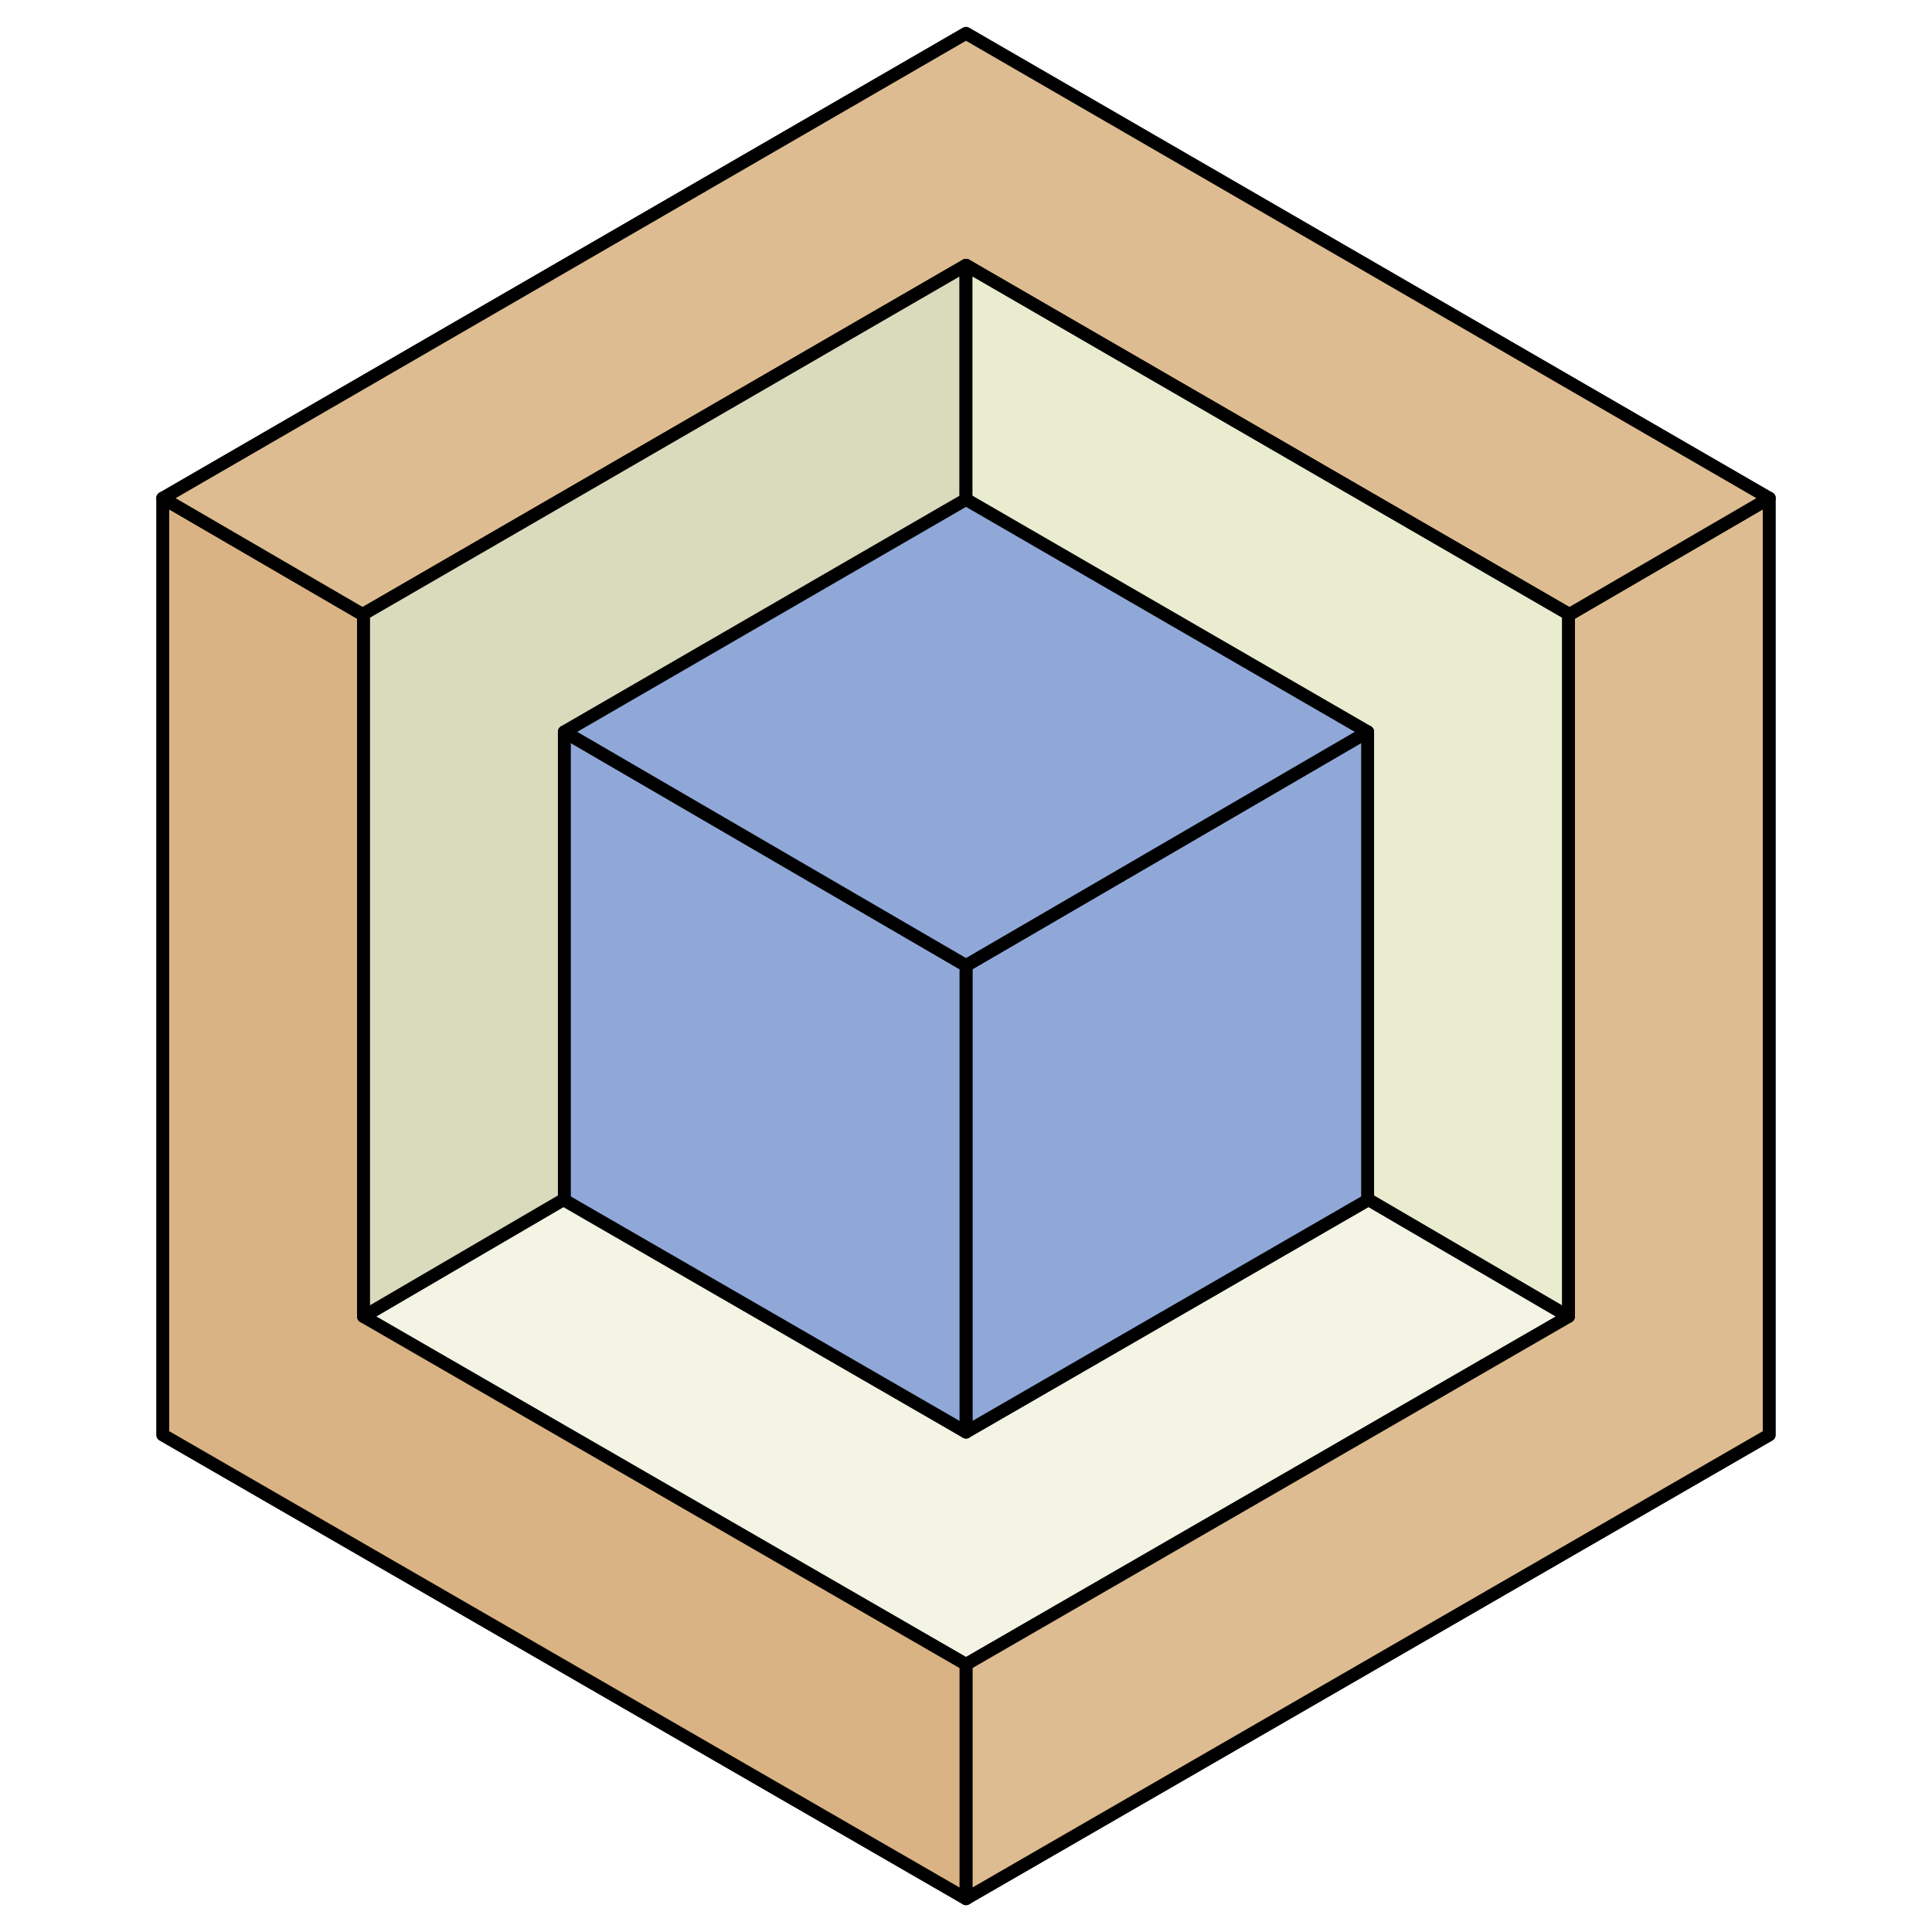
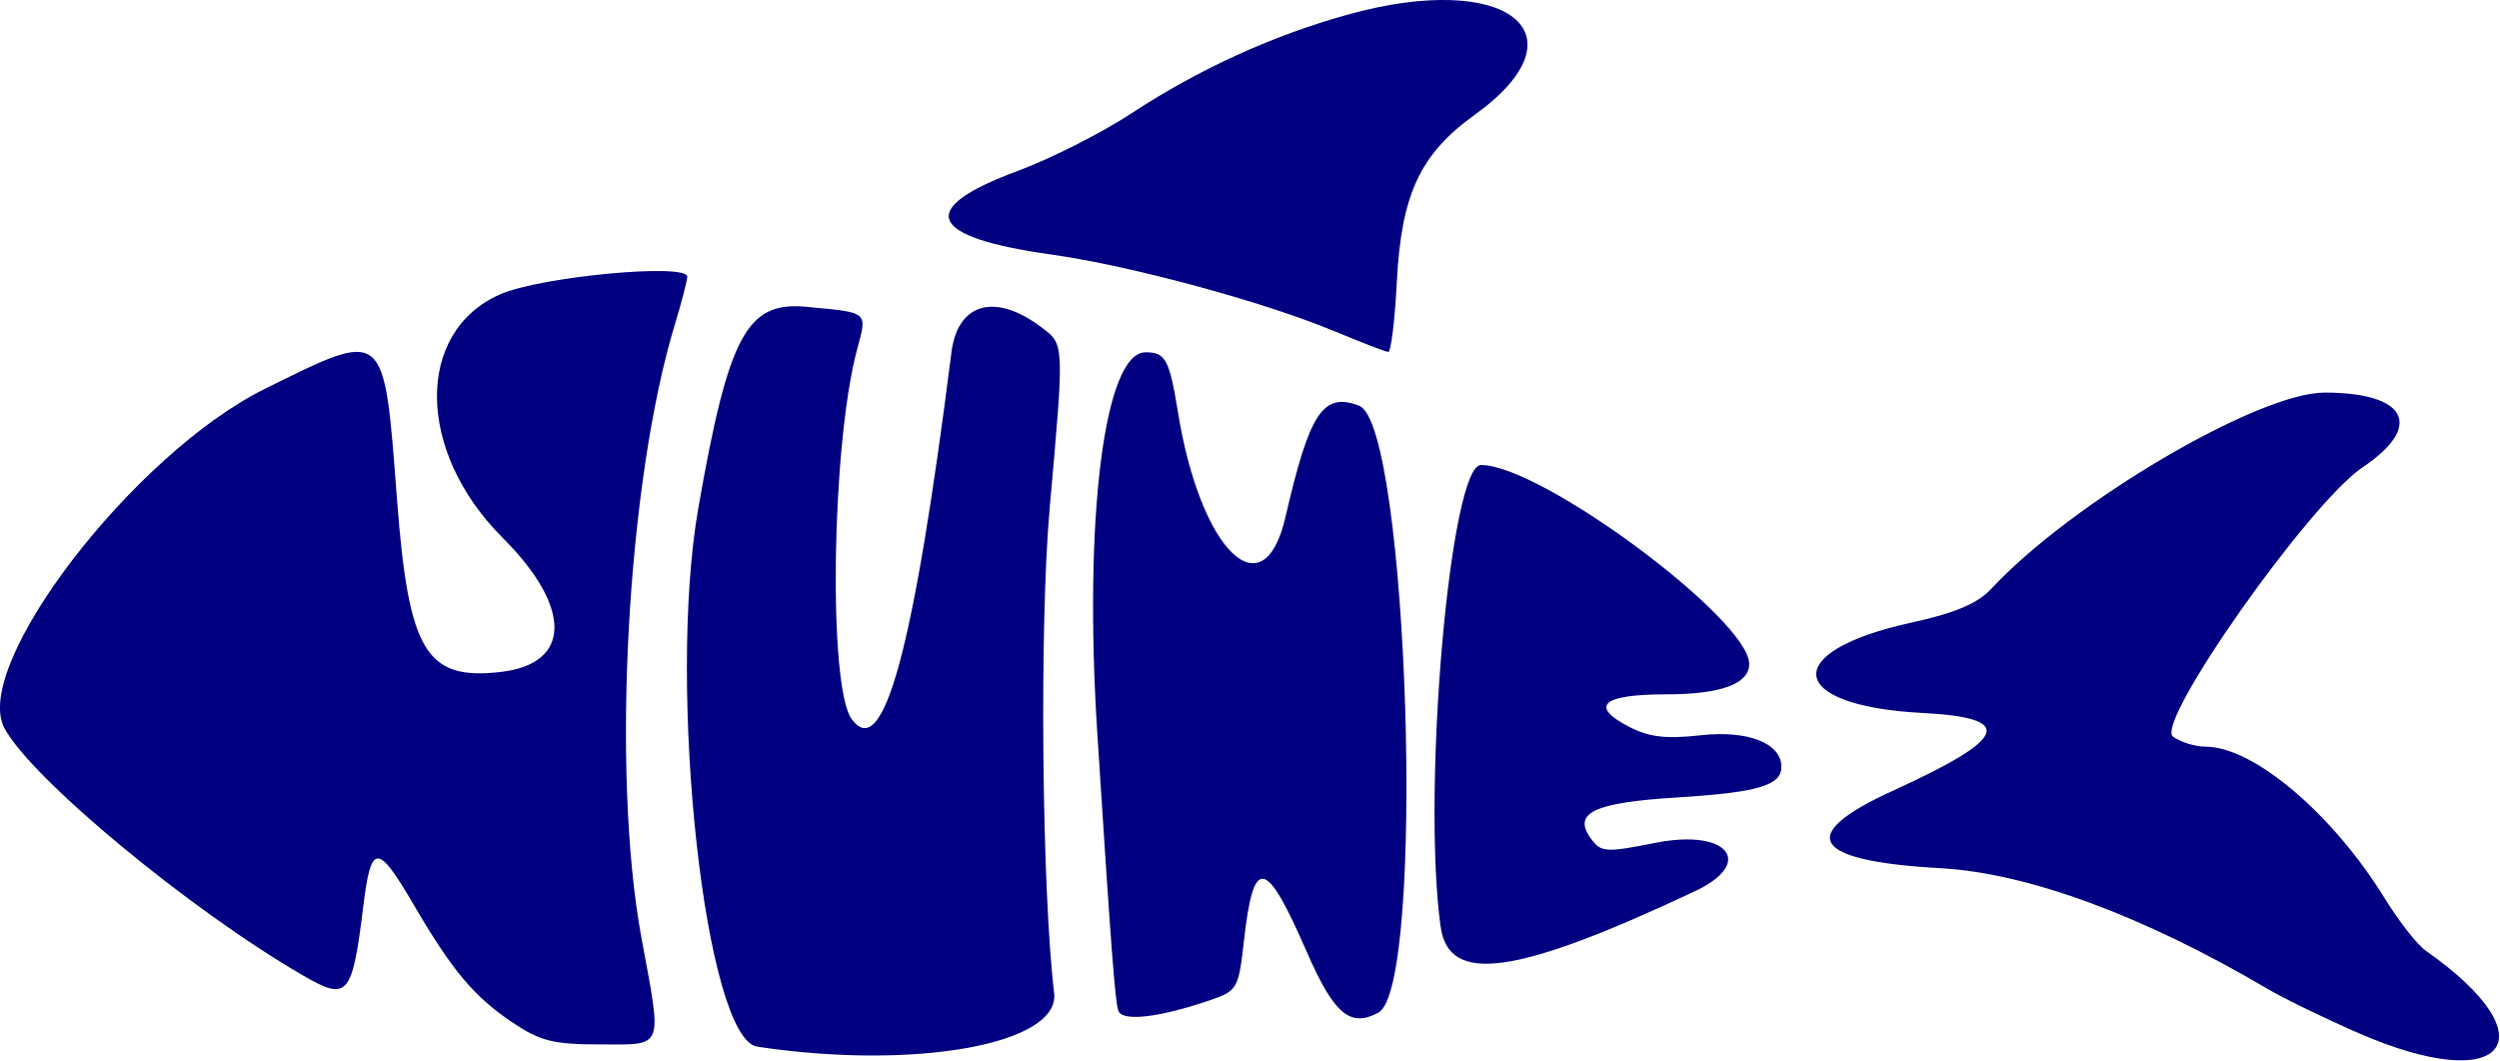
- <svg xmlns="http://www.w3.org/2000/svg" version="1.1" id="svg2" viewBox="0 0 400 400" height="400" width="400">
-   <defs id="defs4">
-     </defs>
-   <g id="layer1" transform="translate(0,-652.3622)">
-     <g id="g2907" transform="matrix(1.71328,0,0,1.71328,460.0514,236.1236)">
-       <g id="g5713">
-         <path id="path4896" d="m -151.786,359.629 v 112.764 l 97.069,-56.043 V 303.148 Z" style="fill:#ddbc91;fill-opacity:1;stroke:#000000;stroke-width:1.562;stroke-linecap:round;stroke-linejoin:round;stroke-miterlimit:4;stroke-dasharray:none;stroke-opacity:1" />
-         <path style="fill:#d9b383;fill-opacity:1;stroke:#000000;stroke-width:1.562;stroke-linecap:round;stroke-linejoin:round;stroke-miterlimit:4;stroke-dasharray:none;stroke-opacity:1" d="m -151.786,359.629 v 112.764 l -97.069,-56.043 V 303.148 Z" id="path4898" />
-         <path id="path4900" d="m -54.717,303.148 -97.069,56.481 -97.069,-56.481 97.069,-56.174 z" style="fill:#ddbc91;fill-opacity:1;stroke:#000000;stroke-width:1.562;stroke-linecap:round;stroke-linejoin:round;stroke-miterlimit:4;stroke-dasharray:none;stroke-opacity:1" />
-         <g id="g4916" transform="matrix(1.476148,0,0,1.476148,-218.879,128.5447)" style="opacity:1;vector-effect:none;fill:#f3f4e4;fill-opacity:1;stroke:#000000;stroke-width:1.058;stroke-linecap:round;stroke-linejoin:round;stroke-miterlimit:4;stroke-dasharray:none;stroke-dashoffset:0;stroke-opacity:1">
-           <path id="path4910" transform="matrix(0.4070347,0,0,0.4070347,-35.95529,75.17555)" d="M 78.834,129.191 V 270.496 L 200,340.451 321.166,270.496 V 129.191 L 200,199.693 Z" style="vector-effect:none;fill:#f3f4e4;fill-opacity:1;stroke:#000000;stroke-width:2.6;stroke-linecap:round;stroke-linejoin:round;stroke-miterlimit:4;stroke-dasharray:none;stroke-dashoffset:0;stroke-opacity:1" />
-           <path style="vector-effect:none;fill:#f3f4e4;fill-opacity:1;stroke:#000000;stroke-width:1.058;stroke-linecap:round;stroke-linejoin:round;stroke-miterlimit:4;stroke-dasharray:none;stroke-dashoffset:0;stroke-opacity:1" d="M 94.77,127.761 45.452,156.458 -3.867,127.761 45.452,99.221 Z" id="path4914" />
-         </g>
-         <path style="opacity:1;vector-effect:none;fill:#d9dbbc;fill-opacity:1;stroke:#000000;stroke-width:1.562;stroke-linecap:round;stroke-linejoin:round;stroke-miterlimit:4;stroke-dasharray:none;stroke-dashoffset:0;stroke-opacity:1" d="m -151.786,275.009 v 84.491 l -72.801,42.541 v -84.901 z" id="path4918" />
-         <path id="path4920" d="m -151.786,275.009 v 84.491 l 72.801,42.541 v -84.901 z" style="opacity:1;vector-effect:none;fill:#eaeccf;fill-opacity:1;stroke:#000000;stroke-width:1.562;stroke-linecap:round;stroke-linejoin:round;stroke-miterlimit:4;stroke-dasharray:none;stroke-dashoffset:0;stroke-opacity:1" />
-         <g style="opacity:1;vector-effect:none;fill:#90a8d8;fill-opacity:1;stroke:#000000;stroke-width:1.587;stroke-linecap:butt;stroke-linejoin:miter;stroke-miterlimit:4;stroke-dasharray:none;stroke-dashoffset:0;stroke-opacity:1" transform="matrix(0.9840984,0,0,0.9840984,-196.5146,205.656)" id="g4928">
-           <path id="path4922" d="m 45.452,156.458 v 57.293 l 49.318,-28.474 v -57.516 z" style="vector-effect:none;fill:#90a8d8;fill-opacity:1;stroke:#000000;stroke-width:1.587;stroke-linecap:round;stroke-linejoin:round;stroke-miterlimit:4;stroke-dasharray:none;stroke-dashoffset:0;stroke-opacity:1" />
-           <path style="vector-effect:none;fill:#90a8d8;fill-opacity:1;stroke:#000000;stroke-width:1.587;stroke-linecap:round;stroke-linejoin:round;stroke-miterlimit:4;stroke-dasharray:none;stroke-dashoffset:0;stroke-opacity:1" d="m 45.452,156.458 v 57.293 L -3.867,185.277 v -57.516 z" id="path4924" />
-           <path id="path4926" d="M 94.77,127.761 45.452,156.458 -3.867,127.761 45.452,99.221 Z" style="vector-effect:none;fill:#90a8d8;fill-opacity:1;stroke:#000000;stroke-width:1.587;stroke-linecap:round;stroke-linejoin:round;stroke-miterlimit:4;stroke-dasharray:none;stroke-dashoffset:0;stroke-opacity:1" />
-         </g>
-       </g>
-       <g transform="translate(0,102.8232)" id="g5856">
-         <path style="opacity:1;vector-effect:none;fill:#90a8d8;fill-opacity:1;stroke:#000000;stroke-width:1.751;stroke-linecap:round;stroke-linejoin:round;stroke-miterlimit:4;stroke-dasharray:none;stroke-dashoffset:0;stroke-opacity:1" d="m -587.597,399.253 v 126.389 l 108.798,-62.814 V 335.948 Z" id="path5850" />
-         <path id="path5852" d="m -587.597,399.253 v 126.389 l -108.798,-62.814 V 335.948 Z" style="opacity:1;vector-effect:none;fill:#90a8d8;fill-opacity:1;stroke:#000000;stroke-width:1.751;stroke-linecap:round;stroke-linejoin:round;stroke-miterlimit:4;stroke-dasharray:none;stroke-dashoffset:0;stroke-opacity:1" />
-         <path style="opacity:1;vector-effect:none;fill:#90a8d8;fill-opacity:1;stroke:#000000;stroke-width:1.751;stroke-linecap:round;stroke-linejoin:round;stroke-miterlimit:4;stroke-dasharray:none;stroke-dashoffset:0;stroke-opacity:1" d="m -478.8,335.948 -108.798,63.305 -108.798,-63.305 108.798,-62.961 z" id="path5854" />
-       </g>
-       <g id="g5848" transform="translate(0,-23.56608)">
-         <path id="path5803" d="m -587.597,399.253 v 126.389 l 108.798,-62.814 V 335.948 Z" style="opacity:1;vector-effect:none;fill:#90a8d8;fill-opacity:1;stroke:#000000;stroke-width:1.751;stroke-linecap:round;stroke-linejoin:round;stroke-miterlimit:4;stroke-dasharray:none;stroke-dashoffset:0;stroke-opacity:1" />
-         <path style="opacity:1;vector-effect:none;fill:#90a8d8;fill-opacity:1;stroke:#000000;stroke-width:1.751;stroke-linecap:round;stroke-linejoin:round;stroke-miterlimit:4;stroke-dasharray:none;stroke-dashoffset:0;stroke-opacity:1" d="m -587.597,399.253 v 126.389 l -108.798,-62.814 V 335.948 Z" id="path5805" />
-         <path id="path5807" d="m -478.8,335.948 -108.798,63.305 -108.798,-63.305 108.798,-62.961 z" style="opacity:1;vector-effect:none;fill:#90a8d8;fill-opacity:1;stroke:#000000;stroke-width:1.751;stroke-linecap:round;stroke-linejoin:round;stroke-miterlimit:4;stroke-dasharray:none;stroke-dashoffset:0;stroke-opacity:1" />
-       </g>
-       <path id="path4649" d="m -587.597,249.298 v 126.389 l 108.798,-62.814 V 185.993 Z" style="fill:#ddbc91;fill-opacity:1;stroke:#000000;stroke-width:1.751;stroke-linecap:round;stroke-linejoin:round;stroke-miterlimit:4;stroke-dasharray:none;stroke-opacity:1" />
-       <path style="opacity:1;vector-effect:none;fill:#d9b383;fill-opacity:1;stroke:#000000;stroke-width:1.562;stroke-linecap:round;stroke-linejoin:round;stroke-miterlimit:4;stroke-dasharray:none;stroke-dashoffset:0;stroke-opacity:1" d="m -587.597,249.298 v 126.389 l -108.798,-62.814 V 185.993 Z" id="path4651" />
-       <path id="path4653" d="m -478.8,185.993 -108.798,63.305 -108.798,-63.305 108.798,-62.961 z" style="fill:#ddbc91;fill-opacity:1;stroke:#000000;stroke-width:1.751;stroke-linecap:round;stroke-linejoin:round;stroke-miterlimit:4;stroke-dasharray:none;stroke-opacity:1" />
-       <g id="g4703" transform="matrix(1.654514,0,0,1.654514,-662.7975,-9.7087)" style="opacity:1;vector-effect:none;fill:#f3f4e4;fill-opacity:1;stroke:#000000;stroke-width:1.058;stroke-linecap:round;stroke-linejoin:round;stroke-miterlimit:4;stroke-dasharray:none;stroke-dashoffset:0;stroke-opacity:1">
-         <path style="vector-effect:none;fill:#f3f4e4;fill-opacity:1;stroke:#000000;stroke-width:3;stroke-linecap:round;stroke-linejoin:round;stroke-miterlimit:4;stroke-dasharray:none;stroke-dashoffset:0;stroke-opacity:1" d="m -713.342,130.545 v 163.035 l 139.799,80.715 139.801,-80.715 V 130.545 l -139.801,81.346 z" transform="matrix(0.3527778,0,0,0.3527778,247.7846,81.70783)" id="path4697" />
-         <path style="vector-effect:none;fill:#f3f4e4;fill-opacity:1;stroke:#000000;stroke-width:1.058;stroke-linecap:round;stroke-linejoin:round;stroke-miterlimit:4;stroke-dasharray:none;stroke-dashoffset:0;stroke-opacity:1" d="M 94.77,127.761 45.452,156.458 -3.867,127.761 45.452,99.221 Z" id="path4701" />
-       </g>
-       <path style="opacity:1;vector-effect:none;fill:#d9dbbc;fill-opacity:1;stroke:#000000;stroke-width:1.751;stroke-linecap:round;stroke-linejoin:round;stroke-miterlimit:4;stroke-dasharray:none;stroke-dashoffset:0;stroke-opacity:1" d="m -587.597,154.453 v 94.7 l -81.598,47.681 v -95.16 z" id="path4788" />
-       <path id="path4830" d="m -587.597,154.453 v 94.7 l 81.598,47.681 v -95.16 z" style="opacity:1;vector-effect:none;fill:#eaeccf;fill-opacity:1;stroke:#000000;stroke-width:1.751;stroke-linecap:round;stroke-linejoin:round;stroke-miterlimit:4;stroke-dasharray:none;stroke-dashoffset:0;stroke-opacity:1" />
-       <g style="opacity:1;vector-effect:none;fill:#90a8d8;fill-opacity:1;stroke:#000000;stroke-width:1.587;stroke-linecap:butt;stroke-linejoin:miter;stroke-miterlimit:4;stroke-dasharray:none;stroke-dashoffset:0;stroke-opacity:1" transform="matrix(1.10301,0,0,1.10301,-637.7307,76.7201)" id="g4695">
-         <path id="path4689" d="m 45.452,156.458 v 57.293 l 49.318,-28.474 v -57.516 z" style="vector-effect:none;fill:#90a8d8;fill-opacity:1;stroke:#000000;stroke-width:1.587;stroke-linecap:round;stroke-linejoin:round;stroke-miterlimit:4;stroke-dasharray:none;stroke-dashoffset:0;stroke-opacity:1" />
-         <path style="vector-effect:none;fill:#90a8d8;fill-opacity:1;stroke:#000000;stroke-width:1.587;stroke-linecap:round;stroke-linejoin:round;stroke-miterlimit:4;stroke-dasharray:none;stroke-dashoffset:0;stroke-opacity:1" d="m 45.452,156.458 v 57.293 L -3.867,185.277 v -57.516 z" id="path4691" />
-         <path id="path4693" d="M 94.77,127.761 45.452,156.458 -3.867,127.761 45.452,99.221 Z" style="vector-effect:none;fill:#90a8d8;fill-opacity:1;stroke:#000000;stroke-width:1.587;stroke-linecap:round;stroke-linejoin:round;stroke-miterlimit:4;stroke-dasharray:none;stroke-dashoffset:0;stroke-opacity:1" />
-       </g>
-       <rect style="opacity:1;vector-effect:none;fill:none;fill-opacity:1;stroke:none;stroke-width:1.413;stroke-linecap:round;stroke-linejoin:round;stroke-miterlimit:4;stroke-dasharray:none;stroke-dashoffset:0;stroke-opacity:1" id="rect5777" width="281.659" height="552.585" x="-728.427" y="95.065" />
-     </g>
+ <svg xmlns="http://www.w3.org/2000/svg" width="82.193mm" height="34.861mm" viewBox="0 0 82.193 34.861" version="1.1" id="svg1" xml:space="preserve">
+   <defs id="defs1" />
+   <g id="layer1" transform="translate(-63.24282,-174.6125)">
+     <path style="fill:#000080" d="m 140.826,208.582 c -1.123,-0.49 -2.468,-1.143 -2.99,-1.451 -4.08,-2.407 -7.895,-3.816 -10.768,-3.975 -4.255,-0.237 -4.777,-1.082 -1.57,-2.545 3.796,-1.733 4.049,-2.397 0.973,-2.559 -4.475,-0.235 -4.7,-2.019 -0.375,-2.967 1.455,-0.319 2.189,-0.629 2.646,-1.12 2.644,-2.839 8.775,-6.445 10.958,-6.445 2.711,0 3.272,1.101 1.253,2.454 -1.758,1.179 -6.852,8.408 -6.24,8.856 0.248,0.182 0.731,0.331 1.073,0.331 1.576,0 4.185,2.212 5.902,5.003 0.457,0.742 1.062,1.512 1.344,1.709 4.154,2.91 2.608,4.81 -2.205,2.709 z m -52.675,0.442 c -1.714,-0.258 -2.977,-11.78 -1.941,-17.704 0.992,-5.674 1.595,-6.803 3.537,-6.621 2.089,0.195 2.024,0.141 1.685,1.405 -0.842,3.14 -0.957,11.084 -0.177,12.151 1.04,1.423 2.038,-2.244 3.281,-12.059 0.206,-1.626 1.435,-1.97 2.954,-0.828 0.767,0.576 0.762,0.488 0.276,5.964 -0.339,3.817 -0.257,12.595 0.148,15.928 0.205,1.682 -4.575,2.545 -9.765,1.764 z m -8.062,-0.801 c -1.267,-0.856 -1.97,-1.695 -3.25,-3.883 -1.179,-2.014 -1.391,-2.009 -1.644,0.042 -0.369,2.991 -0.51,3.155 -1.982,2.303 -3.712,-2.147 -8.936,-6.471 -9.825,-8.133 -1.101,-2.057 4.252,-9.023 8.574,-11.159 3.986,-1.97 3.906,-2.037 4.338,3.633 0.381,5.005 0.95,5.956 3.398,5.68 2.349,-0.265 2.377,-2.114 0.067,-4.424 -2.834,-2.834 -2.873,-6.754 -0.079,-7.99 1.326,-0.586 6.167,-1.042 6.161,-0.58 -0.002,0.129 -0.184,0.83 -0.405,1.557 -1.578,5.185 -2.1,14.761 -1.102,20.175 0.685,3.711 0.764,3.506 -1.361,3.506 -1.539,0 -1.974,-0.11 -2.89,-0.728 z m 19.934,-0.384 c -0.108,-0.349 -0.231,-1.967 -0.687,-9.075 -0.458,-7.137 0.227,-12.568 1.585,-12.568 0.66,0 0.782,0.228 1.07,1.996 0.739,4.542 2.809,6.552 3.529,3.428 0.796,-3.454 1.239,-4.122 2.428,-3.666 1.617,0.62 2.201,19.111 0.63,19.951 -0.932,0.499 -1.463,0.047 -2.357,-2.002 -1.353,-3.104 -1.749,-3.171 -2.065,-0.353 -0.175,1.564 -0.218,1.639 -1.108,1.944 -1.69,0.579 -2.908,0.717 -3.024,0.343 z m 10.601,-2.762 c -0.619,-4.517 0.314,-15.177 1.329,-15.177 1.982,0 8.822,5.073 8.822,6.543 0,0.655 -0.937,0.997 -2.729,0.997 -2.108,0 -2.543,0.384 -1.213,1.072 0.645,0.334 1.216,0.401 2.332,0.275 1.56,-0.176 2.669,0.256 2.669,1.04 0,0.609 -0.787,0.84 -3.416,1.002 -2.758,0.17 -3.467,0.508 -2.847,1.356 0.332,0.454 0.481,0.463 2.123,0.137 2.378,-0.473 3.291,0.654 1.291,1.594 -5.898,2.772 -8.097,3.076 -8.359,1.159 z m -3.476,-19.568 c -2.316,-0.969 -6.717,-2.162 -9.319,-2.527 -4.089,-0.572 -4.474,-1.504 -1.132,-2.742 1.091,-0.404 2.78,-1.257 3.753,-1.896 2.219,-1.458 4.646,-2.565 7.136,-3.255 5.246,-1.454 7.871,0.633 4.155,3.302 -1.79,1.286 -2.41,2.618 -2.556,5.488 -0.065,1.273 -0.192,2.31 -0.283,2.304 -0.091,-0.006 -0.88,-0.31 -1.754,-0.676 z" id="path44486" />
  </g>
</svg>
